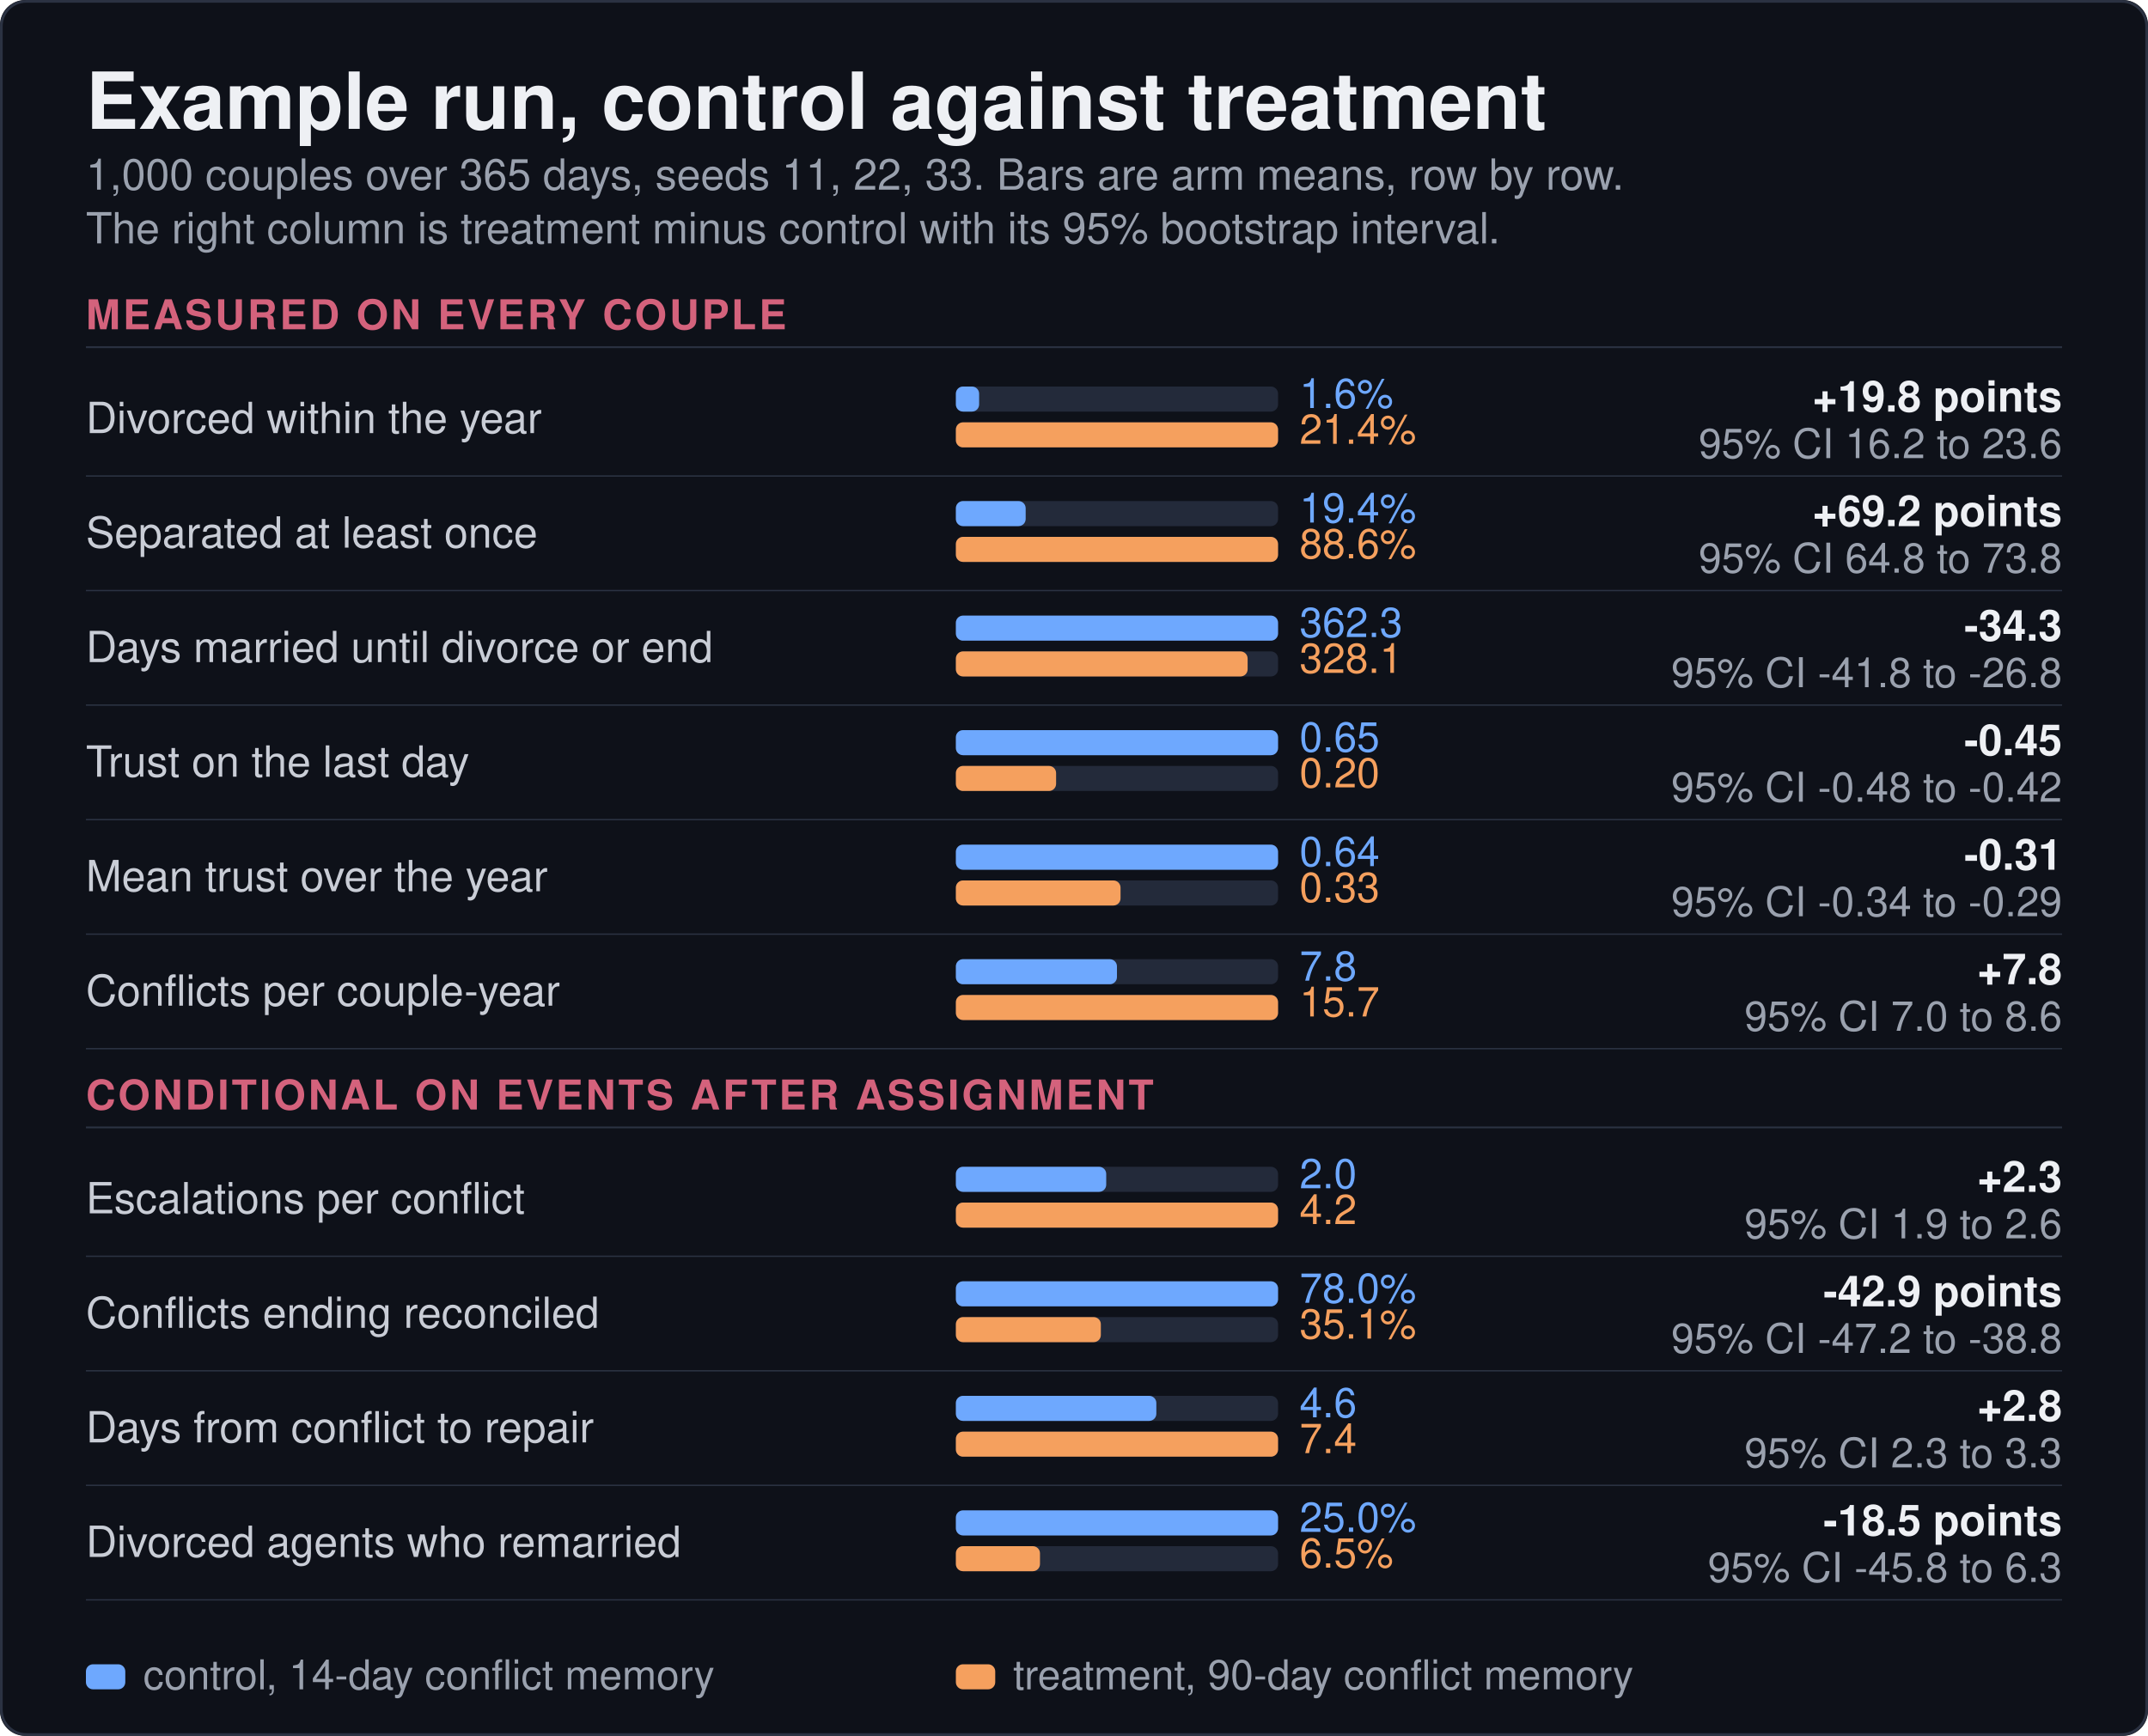
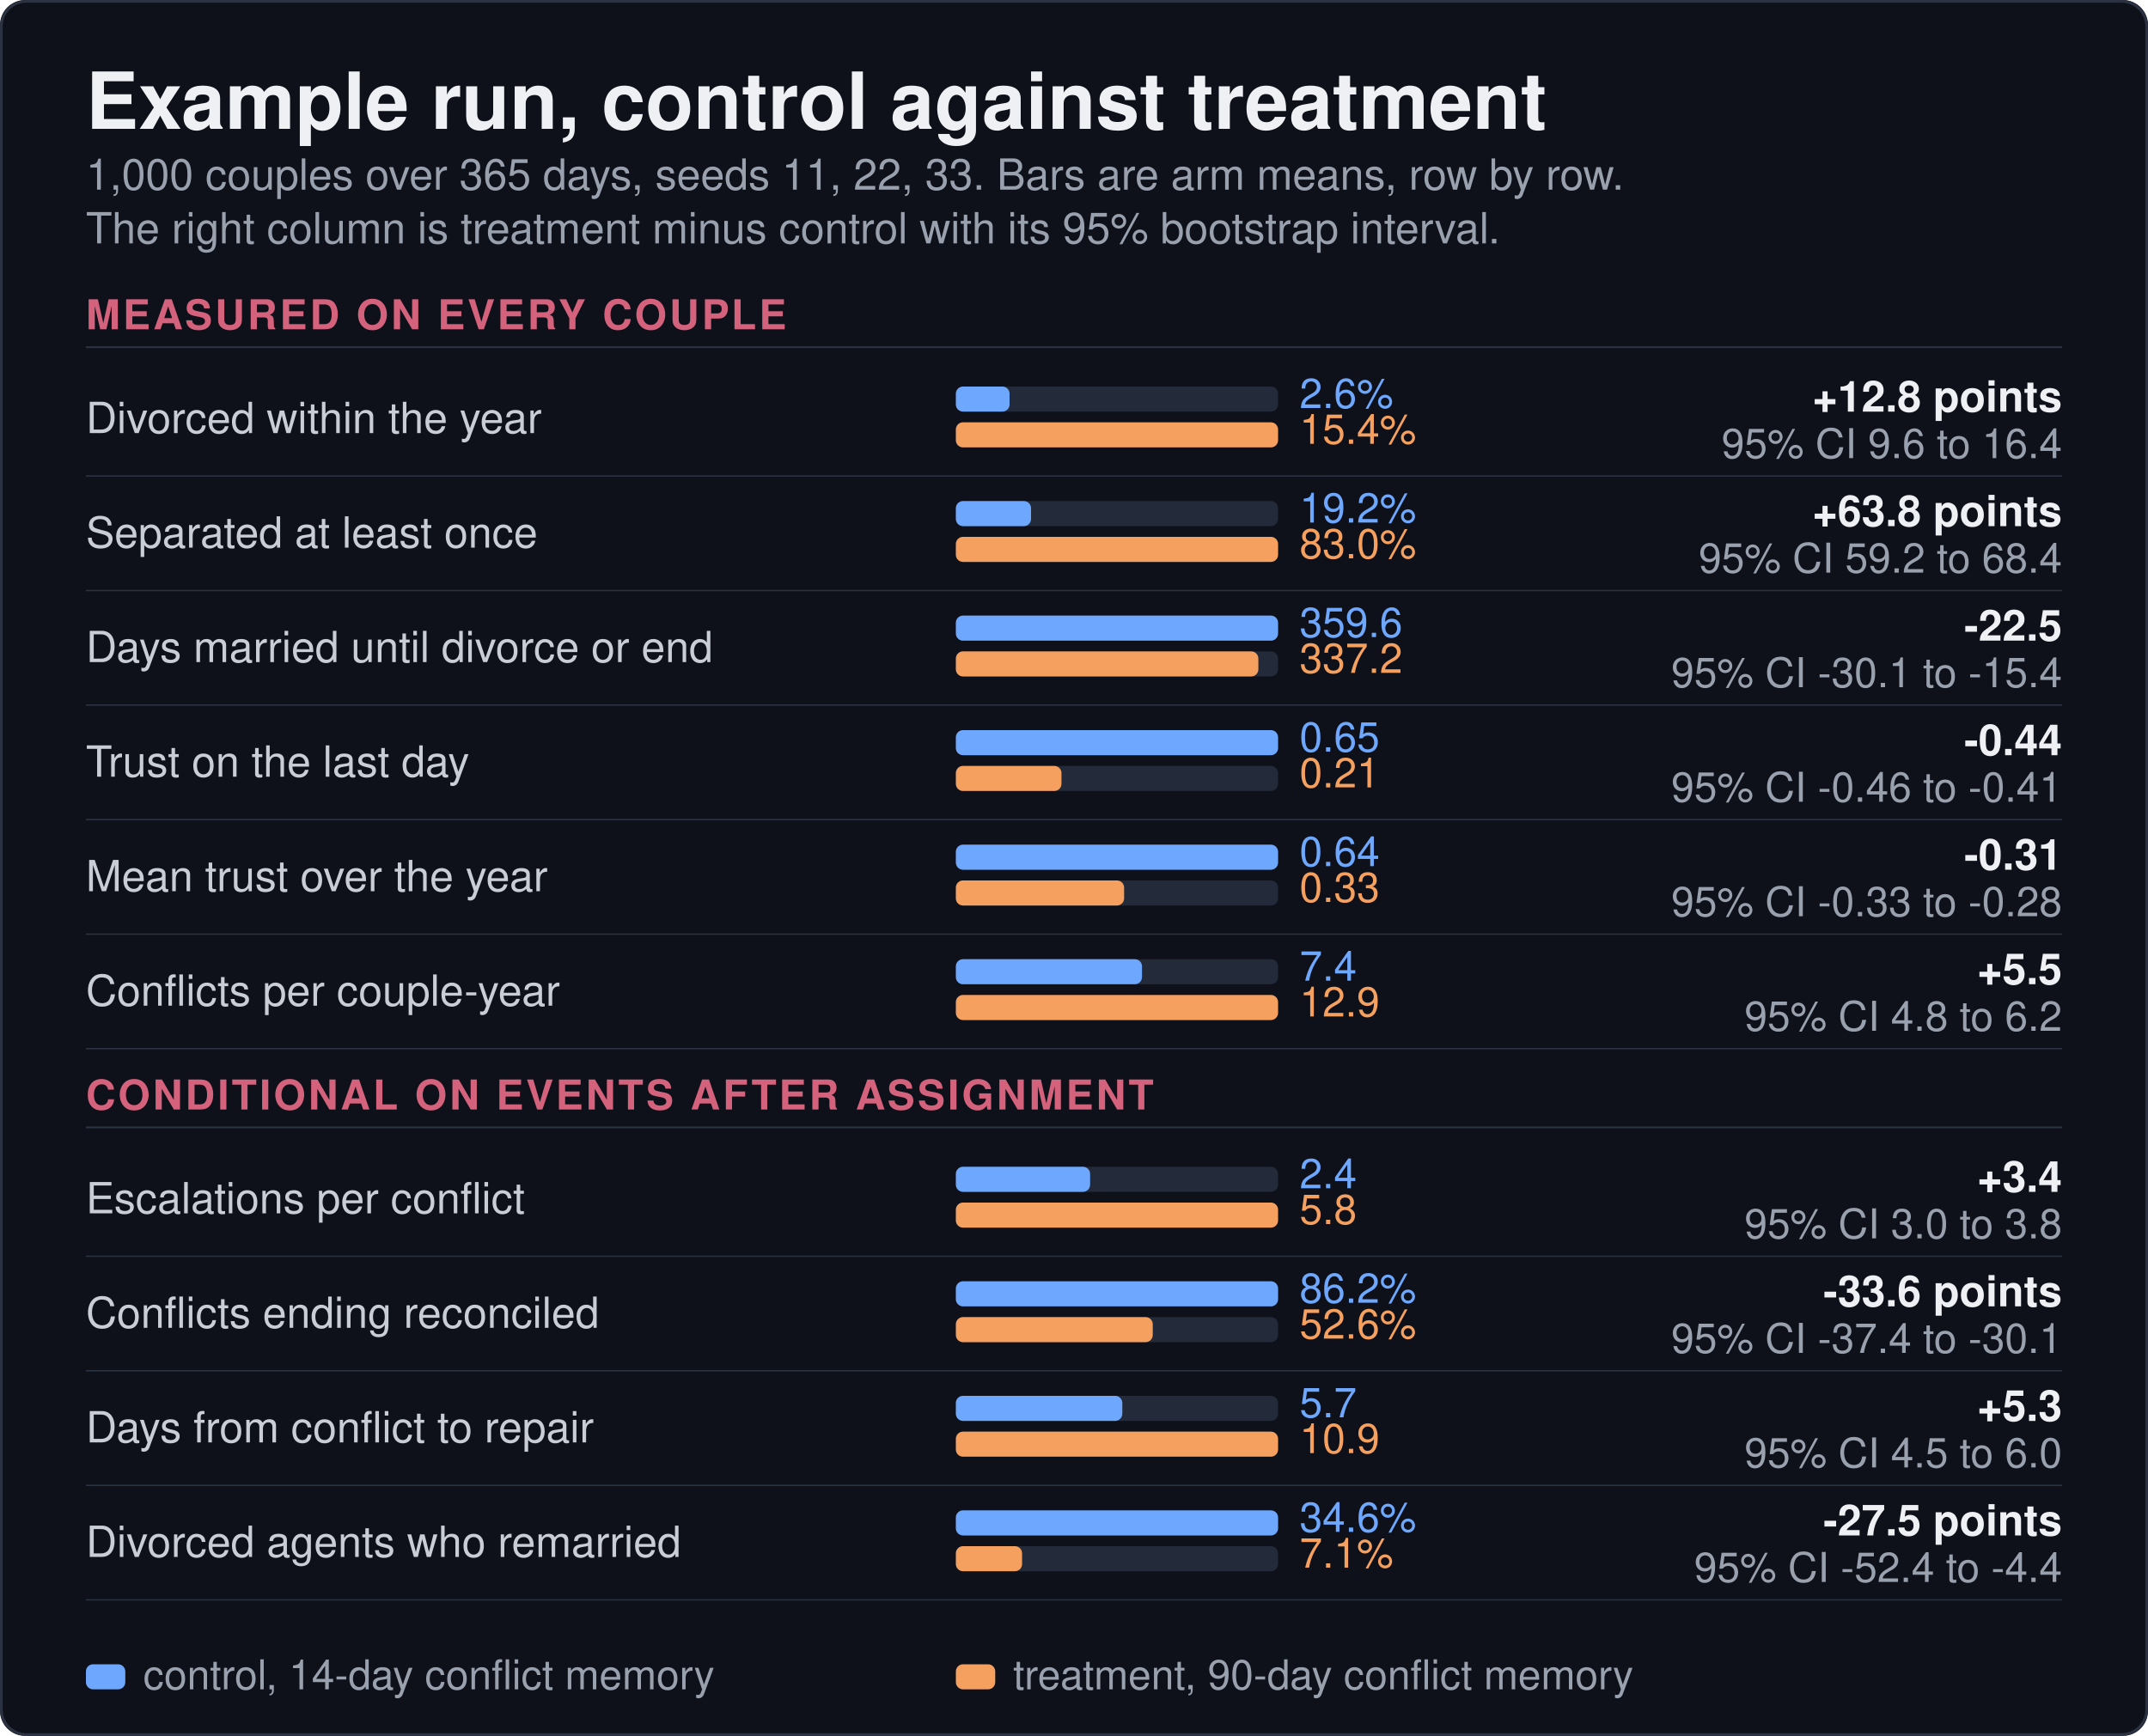
<svg xmlns="http://www.w3.org/2000/svg" viewBox="0 0 1200 970" width="100%" role="img" aria-label="Example run, control against treatment">
  <clipPath id="frame">
    <rect width="1200" height="970" rx="14" />
  </clipPath>
  <g clip-path="url(#frame)">
    <rect width="1200" height="970" fill="#0e1119" />
  </g>
  <rect x="0.75" y="0.75" width="1198.5" height="968.5" rx="14" fill="none" stroke="#2b3242" stroke-width="1.5" />
  <text x="48" y="72" font-family="-apple-system, BlinkMacSystemFont, 'Segoe UI', Helvetica, Arial, sans-serif" font-size="44" fill="#eef0f4" font-weight="700" text-anchor="start">Example run, control against treatment</text>
  <text x="48" y="106" font-family="-apple-system, BlinkMacSystemFont, 'Segoe UI', Helvetica, Arial, sans-serif" font-size="24" fill="#9aa1ae" text-anchor="start">1,000 couples over 365 days, seeds 11, 22, 33. Bars are arm means, row by row.</text>
  <text x="48" y="136" font-family="-apple-system, BlinkMacSystemFont, 'Segoe UI', Helvetica, Arial, sans-serif" font-size="24" fill="#9aa1ae" text-anchor="start">The right column is treatment minus control with its 95% bootstrap interval.</text>
  <text x="48" y="184" font-family="-apple-system, BlinkMacSystemFont, 'Segoe UI', Helvetica, Arial, sans-serif" font-size="23" fill="#d4627c" font-weight="700" text-anchor="start" letter-spacing="1.5">MEASURED ON EVERY COUPLE</text>
  <line x1="48" y1="194" x2="1152" y2="194" stroke="#2b3242" stroke-width="1" />
  <text x="48" y="242" font-family="-apple-system, BlinkMacSystemFont, 'Segoe UI', Helvetica, Arial, sans-serif" font-size="24" fill="#c9cdd6" text-anchor="start">Divorced within the year</text>
  <rect x="534" y="216" width="180" height="14" rx="4" fill="#232a3a" />
-   <rect x="534" y="216" width="13" height="14" rx="4" fill="#6ea8fe" />
-   <text x="726" y="228" font-family="-apple-system, BlinkMacSystemFont, 'Segoe UI', Helvetica, Arial, sans-serif" font-size="23" fill="#6ea8fe" text-anchor="start">1.6%</text>
+   <rect x="534" y="216" width="30" height="14" rx="4" fill="#6ea8fe" />
+   <text x="726" y="228" font-family="-apple-system, BlinkMacSystemFont, 'Segoe UI', Helvetica, Arial, sans-serif" font-size="23" fill="#6ea8fe" text-anchor="start">2.6%</text>
  <rect x="534" y="236" width="180" height="14" rx="4" fill="#232a3a" />
  <rect x="534" y="236" width="180" height="14" rx="4" fill="#f5a05e" />
-   <text x="726" y="248" font-family="-apple-system, BlinkMacSystemFont, 'Segoe UI', Helvetica, Arial, sans-serif" font-size="23" fill="#f5a05e" text-anchor="start">21.4%</text>
-   <text x="1152" y="230" font-family="-apple-system, BlinkMacSystemFont, 'Segoe UI', Helvetica, Arial, sans-serif" font-size="24" fill="#eef0f4" font-weight="700" text-anchor="end">+19.8 points</text>
-   <text x="1152" y="256" font-family="-apple-system, BlinkMacSystemFont, 'Segoe UI', Helvetica, Arial, sans-serif" font-size="23" fill="#9aa1ae" text-anchor="end">95% CI 16.2 to 23.6</text>
+   <text x="726" y="248" font-family="-apple-system, BlinkMacSystemFont, 'Segoe UI', Helvetica, Arial, sans-serif" font-size="23" fill="#f5a05e" text-anchor="start">15.4%</text>
+   <text x="1152" y="230" font-family="-apple-system, BlinkMacSystemFont, 'Segoe UI', Helvetica, Arial, sans-serif" font-size="24" fill="#eef0f4" font-weight="700" text-anchor="end">+12.8 points</text>
+   <text x="1152" y="256" font-family="-apple-system, BlinkMacSystemFont, 'Segoe UI', Helvetica, Arial, sans-serif" font-size="23" fill="#9aa1ae" text-anchor="end">95% CI 9.6 to 16.4</text>
  <line x1="48" y1="266" x2="1152" y2="266" stroke="#2b3242" stroke-width="0.75" />
  <text x="48" y="306" font-family="-apple-system, BlinkMacSystemFont, 'Segoe UI', Helvetica, Arial, sans-serif" font-size="24" fill="#c9cdd6" text-anchor="start">Separated at least once</text>
  <rect x="534" y="280" width="180" height="14" rx="4" fill="#232a3a" />
-   <rect x="534" y="280" width="39" height="14" rx="4" fill="#6ea8fe" />
-   <text x="726" y="292" font-family="-apple-system, BlinkMacSystemFont, 'Segoe UI', Helvetica, Arial, sans-serif" font-size="23" fill="#6ea8fe" text-anchor="start">19.4%</text>
+   <rect x="534" y="280" width="42" height="14" rx="4" fill="#6ea8fe" />
+   <text x="726" y="292" font-family="-apple-system, BlinkMacSystemFont, 'Segoe UI', Helvetica, Arial, sans-serif" font-size="23" fill="#6ea8fe" text-anchor="start">19.2%</text>
  <rect x="534" y="300" width="180" height="14" rx="4" fill="#232a3a" />
  <rect x="534" y="300" width="180" height="14" rx="4" fill="#f5a05e" />
-   <text x="726" y="312" font-family="-apple-system, BlinkMacSystemFont, 'Segoe UI', Helvetica, Arial, sans-serif" font-size="23" fill="#f5a05e" text-anchor="start">88.6%</text>
-   <text x="1152" y="294" font-family="-apple-system, BlinkMacSystemFont, 'Segoe UI', Helvetica, Arial, sans-serif" font-size="24" fill="#eef0f4" font-weight="700" text-anchor="end">+69.2 points</text>
-   <text x="1152" y="320" font-family="-apple-system, BlinkMacSystemFont, 'Segoe UI', Helvetica, Arial, sans-serif" font-size="23" fill="#9aa1ae" text-anchor="end">95% CI 64.8 to 73.8</text>
+   <text x="726" y="312" font-family="-apple-system, BlinkMacSystemFont, 'Segoe UI', Helvetica, Arial, sans-serif" font-size="23" fill="#f5a05e" text-anchor="start">83.0%</text>
+   <text x="1152" y="294" font-family="-apple-system, BlinkMacSystemFont, 'Segoe UI', Helvetica, Arial, sans-serif" font-size="24" fill="#eef0f4" font-weight="700" text-anchor="end">+63.8 points</text>
+   <text x="1152" y="320" font-family="-apple-system, BlinkMacSystemFont, 'Segoe UI', Helvetica, Arial, sans-serif" font-size="23" fill="#9aa1ae" text-anchor="end">95% CI 59.2 to 68.4</text>
  <line x1="48" y1="330" x2="1152" y2="330" stroke="#2b3242" stroke-width="0.75" />
  <text x="48" y="370" font-family="-apple-system, BlinkMacSystemFont, 'Segoe UI', Helvetica, Arial, sans-serif" font-size="24" fill="#c9cdd6" text-anchor="start">Days married until divorce or end</text>
  <rect x="534" y="344" width="180" height="14" rx="4" fill="#232a3a" />
  <rect x="534" y="344" width="180" height="14" rx="4" fill="#6ea8fe" />
-   <text x="726" y="356" font-family="-apple-system, BlinkMacSystemFont, 'Segoe UI', Helvetica, Arial, sans-serif" font-size="23" fill="#6ea8fe" text-anchor="start">362.3</text>
+   <text x="726" y="356" font-family="-apple-system, BlinkMacSystemFont, 'Segoe UI', Helvetica, Arial, sans-serif" font-size="23" fill="#6ea8fe" text-anchor="start">359.6</text>
  <rect x="534" y="364" width="180" height="14" rx="4" fill="#232a3a" />
-   <rect x="534" y="364" width="163" height="14" rx="4" fill="#f5a05e" />
-   <text x="726" y="376" font-family="-apple-system, BlinkMacSystemFont, 'Segoe UI', Helvetica, Arial, sans-serif" font-size="23" fill="#f5a05e" text-anchor="start">328.1</text>
-   <text x="1152" y="358" font-family="-apple-system, BlinkMacSystemFont, 'Segoe UI', Helvetica, Arial, sans-serif" font-size="24" fill="#eef0f4" font-weight="700" text-anchor="end">-34.3</text>
-   <text x="1152" y="384" font-family="-apple-system, BlinkMacSystemFont, 'Segoe UI', Helvetica, Arial, sans-serif" font-size="23" fill="#9aa1ae" text-anchor="end">95% CI -41.8 to -26.8</text>
+   <rect x="534" y="364" width="169" height="14" rx="4" fill="#f5a05e" />
+   <text x="726" y="376" font-family="-apple-system, BlinkMacSystemFont, 'Segoe UI', Helvetica, Arial, sans-serif" font-size="23" fill="#f5a05e" text-anchor="start">337.2</text>
+   <text x="1152" y="358" font-family="-apple-system, BlinkMacSystemFont, 'Segoe UI', Helvetica, Arial, sans-serif" font-size="24" fill="#eef0f4" font-weight="700" text-anchor="end">-22.5</text>
+   <text x="1152" y="384" font-family="-apple-system, BlinkMacSystemFont, 'Segoe UI', Helvetica, Arial, sans-serif" font-size="23" fill="#9aa1ae" text-anchor="end">95% CI -30.1 to -15.4</text>
  <line x1="48" y1="394" x2="1152" y2="394" stroke="#2b3242" stroke-width="0.75" />
  <text x="48" y="434" font-family="-apple-system, BlinkMacSystemFont, 'Segoe UI', Helvetica, Arial, sans-serif" font-size="24" fill="#c9cdd6" text-anchor="start">Trust on the last day</text>
  <rect x="534" y="408" width="180" height="14" rx="4" fill="#232a3a" />
  <rect x="534" y="408" width="180" height="14" rx="4" fill="#6ea8fe" />
  <text x="726" y="420" font-family="-apple-system, BlinkMacSystemFont, 'Segoe UI', Helvetica, Arial, sans-serif" font-size="23" fill="#6ea8fe" text-anchor="start">0.65</text>
  <rect x="534" y="428" width="180" height="14" rx="4" fill="#232a3a" />
-   <rect x="534" y="428" width="56" height="14" rx="4" fill="#f5a05e" />
-   <text x="726" y="440" font-family="-apple-system, BlinkMacSystemFont, 'Segoe UI', Helvetica, Arial, sans-serif" font-size="23" fill="#f5a05e" text-anchor="start">0.20</text>
-   <text x="1152" y="422" font-family="-apple-system, BlinkMacSystemFont, 'Segoe UI', Helvetica, Arial, sans-serif" font-size="24" fill="#eef0f4" font-weight="700" text-anchor="end">-0.45</text>
-   <text x="1152" y="448" font-family="-apple-system, BlinkMacSystemFont, 'Segoe UI', Helvetica, Arial, sans-serif" font-size="23" fill="#9aa1ae" text-anchor="end">95% CI -0.48 to -0.42</text>
+   <rect x="534" y="428" width="59" height="14" rx="4" fill="#f5a05e" />
+   <text x="726" y="440" font-family="-apple-system, BlinkMacSystemFont, 'Segoe UI', Helvetica, Arial, sans-serif" font-size="23" fill="#f5a05e" text-anchor="start">0.21</text>
+   <text x="1152" y="422" font-family="-apple-system, BlinkMacSystemFont, 'Segoe UI', Helvetica, Arial, sans-serif" font-size="24" fill="#eef0f4" font-weight="700" text-anchor="end">-0.44</text>
+   <text x="1152" y="448" font-family="-apple-system, BlinkMacSystemFont, 'Segoe UI', Helvetica, Arial, sans-serif" font-size="23" fill="#9aa1ae" text-anchor="end">95% CI -0.46 to -0.41</text>
  <line x1="48" y1="458" x2="1152" y2="458" stroke="#2b3242" stroke-width="0.75" />
  <text x="48" y="498" font-family="-apple-system, BlinkMacSystemFont, 'Segoe UI', Helvetica, Arial, sans-serif" font-size="24" fill="#c9cdd6" text-anchor="start">Mean trust over the year</text>
  <rect x="534" y="472" width="180" height="14" rx="4" fill="#232a3a" />
  <rect x="534" y="472" width="180" height="14" rx="4" fill="#6ea8fe" />
  <text x="726" y="484" font-family="-apple-system, BlinkMacSystemFont, 'Segoe UI', Helvetica, Arial, sans-serif" font-size="23" fill="#6ea8fe" text-anchor="start">0.64</text>
  <rect x="534" y="492" width="180" height="14" rx="4" fill="#232a3a" />
-   <rect x="534" y="492" width="92" height="14" rx="4" fill="#f5a05e" />
+   <rect x="534" y="492" width="94" height="14" rx="4" fill="#f5a05e" />
  <text x="726" y="504" font-family="-apple-system, BlinkMacSystemFont, 'Segoe UI', Helvetica, Arial, sans-serif" font-size="23" fill="#f5a05e" text-anchor="start">0.33</text>
  <text x="1152" y="486" font-family="-apple-system, BlinkMacSystemFont, 'Segoe UI', Helvetica, Arial, sans-serif" font-size="24" fill="#eef0f4" font-weight="700" text-anchor="end">-0.31</text>
-   <text x="1152" y="512" font-family="-apple-system, BlinkMacSystemFont, 'Segoe UI', Helvetica, Arial, sans-serif" font-size="23" fill="#9aa1ae" text-anchor="end">95% CI -0.34 to -0.29</text>
+   <text x="1152" y="512" font-family="-apple-system, BlinkMacSystemFont, 'Segoe UI', Helvetica, Arial, sans-serif" font-size="23" fill="#9aa1ae" text-anchor="end">95% CI -0.33 to -0.28</text>
  <line x1="48" y1="522" x2="1152" y2="522" stroke="#2b3242" stroke-width="0.75" />
  <text x="48" y="562" font-family="-apple-system, BlinkMacSystemFont, 'Segoe UI', Helvetica, Arial, sans-serif" font-size="24" fill="#c9cdd6" text-anchor="start">Conflicts per couple-year</text>
  <rect x="534" y="536" width="180" height="14" rx="4" fill="#232a3a" />
-   <rect x="534" y="536" width="90" height="14" rx="4" fill="#6ea8fe" />
-   <text x="726" y="548" font-family="-apple-system, BlinkMacSystemFont, 'Segoe UI', Helvetica, Arial, sans-serif" font-size="23" fill="#6ea8fe" text-anchor="start">7.8</text>
+   <rect x="534" y="536" width="104" height="14" rx="4" fill="#6ea8fe" />
+   <text x="726" y="548" font-family="-apple-system, BlinkMacSystemFont, 'Segoe UI', Helvetica, Arial, sans-serif" font-size="23" fill="#6ea8fe" text-anchor="start">7.4</text>
  <rect x="534" y="556" width="180" height="14" rx="4" fill="#232a3a" />
  <rect x="534" y="556" width="180" height="14" rx="4" fill="#f5a05e" />
-   <text x="726" y="568" font-family="-apple-system, BlinkMacSystemFont, 'Segoe UI', Helvetica, Arial, sans-serif" font-size="23" fill="#f5a05e" text-anchor="start">15.7</text>
-   <text x="1152" y="550" font-family="-apple-system, BlinkMacSystemFont, 'Segoe UI', Helvetica, Arial, sans-serif" font-size="24" fill="#eef0f4" font-weight="700" text-anchor="end">+7.8</text>
-   <text x="1152" y="576" font-family="-apple-system, BlinkMacSystemFont, 'Segoe UI', Helvetica, Arial, sans-serif" font-size="23" fill="#9aa1ae" text-anchor="end">95% CI 7.0 to 8.6</text>
+   <text x="726" y="568" font-family="-apple-system, BlinkMacSystemFont, 'Segoe UI', Helvetica, Arial, sans-serif" font-size="23" fill="#f5a05e" text-anchor="start">12.9</text>
+   <text x="1152" y="550" font-family="-apple-system, BlinkMacSystemFont, 'Segoe UI', Helvetica, Arial, sans-serif" font-size="24" fill="#eef0f4" font-weight="700" text-anchor="end">+5.5</text>
+   <text x="1152" y="576" font-family="-apple-system, BlinkMacSystemFont, 'Segoe UI', Helvetica, Arial, sans-serif" font-size="23" fill="#9aa1ae" text-anchor="end">95% CI 4.8 to 6.2</text>
  <line x1="48" y1="586" x2="1152" y2="586" stroke="#2b3242" stroke-width="0.75" />
  <text x="48" y="620" font-family="-apple-system, BlinkMacSystemFont, 'Segoe UI', Helvetica, Arial, sans-serif" font-size="23" fill="#d4627c" font-weight="700" text-anchor="start" letter-spacing="1.5">CONDITIONAL ON EVENTS AFTER ASSIGNMENT</text>
  <line x1="48" y1="630" x2="1152" y2="630" stroke="#2b3242" stroke-width="1" />
  <text x="48" y="678" font-family="-apple-system, BlinkMacSystemFont, 'Segoe UI', Helvetica, Arial, sans-serif" font-size="24" fill="#c9cdd6" text-anchor="start">Escalations per conflict</text>
  <rect x="534" y="652" width="180" height="14" rx="4" fill="#232a3a" />
-   <rect x="534" y="652" width="84" height="14" rx="4" fill="#6ea8fe" />
-   <text x="726" y="664" font-family="-apple-system, BlinkMacSystemFont, 'Segoe UI', Helvetica, Arial, sans-serif" font-size="23" fill="#6ea8fe" text-anchor="start">2.0</text>
+   <rect x="534" y="652" width="75" height="14" rx="4" fill="#6ea8fe" />
+   <text x="726" y="664" font-family="-apple-system, BlinkMacSystemFont, 'Segoe UI', Helvetica, Arial, sans-serif" font-size="23" fill="#6ea8fe" text-anchor="start">2.4</text>
  <rect x="534" y="672" width="180" height="14" rx="4" fill="#232a3a" />
  <rect x="534" y="672" width="180" height="14" rx="4" fill="#f5a05e" />
-   <text x="726" y="684" font-family="-apple-system, BlinkMacSystemFont, 'Segoe UI', Helvetica, Arial, sans-serif" font-size="23" fill="#f5a05e" text-anchor="start">4.2</text>
-   <text x="1152" y="666" font-family="-apple-system, BlinkMacSystemFont, 'Segoe UI', Helvetica, Arial, sans-serif" font-size="24" fill="#eef0f4" font-weight="700" text-anchor="end">+2.3</text>
-   <text x="1152" y="692" font-family="-apple-system, BlinkMacSystemFont, 'Segoe UI', Helvetica, Arial, sans-serif" font-size="23" fill="#9aa1ae" text-anchor="end">95% CI 1.9 to 2.6</text>
+   <text x="726" y="684" font-family="-apple-system, BlinkMacSystemFont, 'Segoe UI', Helvetica, Arial, sans-serif" font-size="23" fill="#f5a05e" text-anchor="start">5.8</text>
+   <text x="1152" y="666" font-family="-apple-system, BlinkMacSystemFont, 'Segoe UI', Helvetica, Arial, sans-serif" font-size="24" fill="#eef0f4" font-weight="700" text-anchor="end">+3.4</text>
+   <text x="1152" y="692" font-family="-apple-system, BlinkMacSystemFont, 'Segoe UI', Helvetica, Arial, sans-serif" font-size="23" fill="#9aa1ae" text-anchor="end">95% CI 3.0 to 3.8</text>
  <line x1="48" y1="702" x2="1152" y2="702" stroke="#2b3242" stroke-width="0.75" />
  <text x="48" y="742" font-family="-apple-system, BlinkMacSystemFont, 'Segoe UI', Helvetica, Arial, sans-serif" font-size="24" fill="#c9cdd6" text-anchor="start">Conflicts ending reconciled</text>
  <rect x="534" y="716" width="180" height="14" rx="4" fill="#232a3a" />
  <rect x="534" y="716" width="180" height="14" rx="4" fill="#6ea8fe" />
-   <text x="726" y="728" font-family="-apple-system, BlinkMacSystemFont, 'Segoe UI', Helvetica, Arial, sans-serif" font-size="23" fill="#6ea8fe" text-anchor="start">78.0%</text>
+   <text x="726" y="728" font-family="-apple-system, BlinkMacSystemFont, 'Segoe UI', Helvetica, Arial, sans-serif" font-size="23" fill="#6ea8fe" text-anchor="start">86.2%</text>
  <rect x="534" y="736" width="180" height="14" rx="4" fill="#232a3a" />
-   <rect x="534" y="736" width="81" height="14" rx="4" fill="#f5a05e" />
-   <text x="726" y="748" font-family="-apple-system, BlinkMacSystemFont, 'Segoe UI', Helvetica, Arial, sans-serif" font-size="23" fill="#f5a05e" text-anchor="start">35.1%</text>
-   <text x="1152" y="730" font-family="-apple-system, BlinkMacSystemFont, 'Segoe UI', Helvetica, Arial, sans-serif" font-size="24" fill="#eef0f4" font-weight="700" text-anchor="end">-42.9 points</text>
-   <text x="1152" y="756" font-family="-apple-system, BlinkMacSystemFont, 'Segoe UI', Helvetica, Arial, sans-serif" font-size="23" fill="#9aa1ae" text-anchor="end">95% CI -47.2 to -38.8</text>
+   <rect x="534" y="736" width="110" height="14" rx="4" fill="#f5a05e" />
+   <text x="726" y="748" font-family="-apple-system, BlinkMacSystemFont, 'Segoe UI', Helvetica, Arial, sans-serif" font-size="23" fill="#f5a05e" text-anchor="start">52.6%</text>
+   <text x="1152" y="730" font-family="-apple-system, BlinkMacSystemFont, 'Segoe UI', Helvetica, Arial, sans-serif" font-size="24" fill="#eef0f4" font-weight="700" text-anchor="end">-33.6 points</text>
+   <text x="1152" y="756" font-family="-apple-system, BlinkMacSystemFont, 'Segoe UI', Helvetica, Arial, sans-serif" font-size="23" fill="#9aa1ae" text-anchor="end">95% CI -37.4 to -30.1</text>
  <line x1="48" y1="766" x2="1152" y2="766" stroke="#2b3242" stroke-width="0.75" />
  <text x="48" y="806" font-family="-apple-system, BlinkMacSystemFont, 'Segoe UI', Helvetica, Arial, sans-serif" font-size="24" fill="#c9cdd6" text-anchor="start">Days from conflict to repair</text>
  <rect x="534" y="780" width="180" height="14" rx="4" fill="#232a3a" />
-   <rect x="534" y="780" width="112" height="14" rx="4" fill="#6ea8fe" />
-   <text x="726" y="792" font-family="-apple-system, BlinkMacSystemFont, 'Segoe UI', Helvetica, Arial, sans-serif" font-size="23" fill="#6ea8fe" text-anchor="start">4.6</text>
+   <rect x="534" y="780" width="93" height="14" rx="4" fill="#6ea8fe" />
+   <text x="726" y="792" font-family="-apple-system, BlinkMacSystemFont, 'Segoe UI', Helvetica, Arial, sans-serif" font-size="23" fill="#6ea8fe" text-anchor="start">5.7</text>
  <rect x="534" y="800" width="180" height="14" rx="4" fill="#232a3a" />
  <rect x="534" y="800" width="180" height="14" rx="4" fill="#f5a05e" />
-   <text x="726" y="812" font-family="-apple-system, BlinkMacSystemFont, 'Segoe UI', Helvetica, Arial, sans-serif" font-size="23" fill="#f5a05e" text-anchor="start">7.4</text>
-   <text x="1152" y="794" font-family="-apple-system, BlinkMacSystemFont, 'Segoe UI', Helvetica, Arial, sans-serif" font-size="24" fill="#eef0f4" font-weight="700" text-anchor="end">+2.8</text>
-   <text x="1152" y="820" font-family="-apple-system, BlinkMacSystemFont, 'Segoe UI', Helvetica, Arial, sans-serif" font-size="23" fill="#9aa1ae" text-anchor="end">95% CI 2.3 to 3.3</text>
+   <text x="726" y="812" font-family="-apple-system, BlinkMacSystemFont, 'Segoe UI', Helvetica, Arial, sans-serif" font-size="23" fill="#f5a05e" text-anchor="start">10.9</text>
+   <text x="1152" y="794" font-family="-apple-system, BlinkMacSystemFont, 'Segoe UI', Helvetica, Arial, sans-serif" font-size="24" fill="#eef0f4" font-weight="700" text-anchor="end">+5.3</text>
+   <text x="1152" y="820" font-family="-apple-system, BlinkMacSystemFont, 'Segoe UI', Helvetica, Arial, sans-serif" font-size="23" fill="#9aa1ae" text-anchor="end">95% CI 4.5 to 6.0</text>
  <line x1="48" y1="830" x2="1152" y2="830" stroke="#2b3242" stroke-width="0.75" />
  <text x="48" y="870" font-family="-apple-system, BlinkMacSystemFont, 'Segoe UI', Helvetica, Arial, sans-serif" font-size="24" fill="#c9cdd6" text-anchor="start">Divorced agents who remarried</text>
  <rect x="534" y="844" width="180" height="14" rx="4" fill="#232a3a" />
  <rect x="534" y="844" width="180" height="14" rx="4" fill="#6ea8fe" />
-   <text x="726" y="856" font-family="-apple-system, BlinkMacSystemFont, 'Segoe UI', Helvetica, Arial, sans-serif" font-size="23" fill="#6ea8fe" text-anchor="start">25.0%</text>
+   <text x="726" y="856" font-family="-apple-system, BlinkMacSystemFont, 'Segoe UI', Helvetica, Arial, sans-serif" font-size="23" fill="#6ea8fe" text-anchor="start">34.6%</text>
  <rect x="534" y="864" width="180" height="14" rx="4" fill="#232a3a" />
-   <rect x="534" y="864" width="47" height="14" rx="4" fill="#f5a05e" />
-   <text x="726" y="876" font-family="-apple-system, BlinkMacSystemFont, 'Segoe UI', Helvetica, Arial, sans-serif" font-size="23" fill="#f5a05e" text-anchor="start">6.5%</text>
-   <text x="1152" y="858" font-family="-apple-system, BlinkMacSystemFont, 'Segoe UI', Helvetica, Arial, sans-serif" font-size="24" fill="#eef0f4" font-weight="700" text-anchor="end">-18.5 points</text>
-   <text x="1152" y="884" font-family="-apple-system, BlinkMacSystemFont, 'Segoe UI', Helvetica, Arial, sans-serif" font-size="23" fill="#9aa1ae" text-anchor="end">95% CI -45.8 to 6.3</text>
+   <rect x="534" y="864" width="37" height="14" rx="4" fill="#f5a05e" />
+   <text x="726" y="876" font-family="-apple-system, BlinkMacSystemFont, 'Segoe UI', Helvetica, Arial, sans-serif" font-size="23" fill="#f5a05e" text-anchor="start">7.1%</text>
+   <text x="1152" y="858" font-family="-apple-system, BlinkMacSystemFont, 'Segoe UI', Helvetica, Arial, sans-serif" font-size="24" fill="#eef0f4" font-weight="700" text-anchor="end">-27.5 points</text>
+   <text x="1152" y="884" font-family="-apple-system, BlinkMacSystemFont, 'Segoe UI', Helvetica, Arial, sans-serif" font-size="23" fill="#9aa1ae" text-anchor="end">95% CI -52.4 to -4.4</text>
  <line x1="48" y1="894" x2="1152" y2="894" stroke="#2b3242" stroke-width="0.75" />
  <rect x="48" y="930" width="22" height="14" rx="4" fill="#6ea8fe" />
  <text x="80" y="944" font-family="-apple-system, BlinkMacSystemFont, 'Segoe UI', Helvetica, Arial, sans-serif" font-size="23" fill="#9aa1ae" text-anchor="start">control, 14-day conflict memory</text>
  <rect x="534" y="930" width="22" height="14" rx="4" fill="#f5a05e" />
  <text x="566" y="944" font-family="-apple-system, BlinkMacSystemFont, 'Segoe UI', Helvetica, Arial, sans-serif" font-size="23" fill="#9aa1ae" text-anchor="start">treatment, 90-day conflict memory</text>
</svg>
